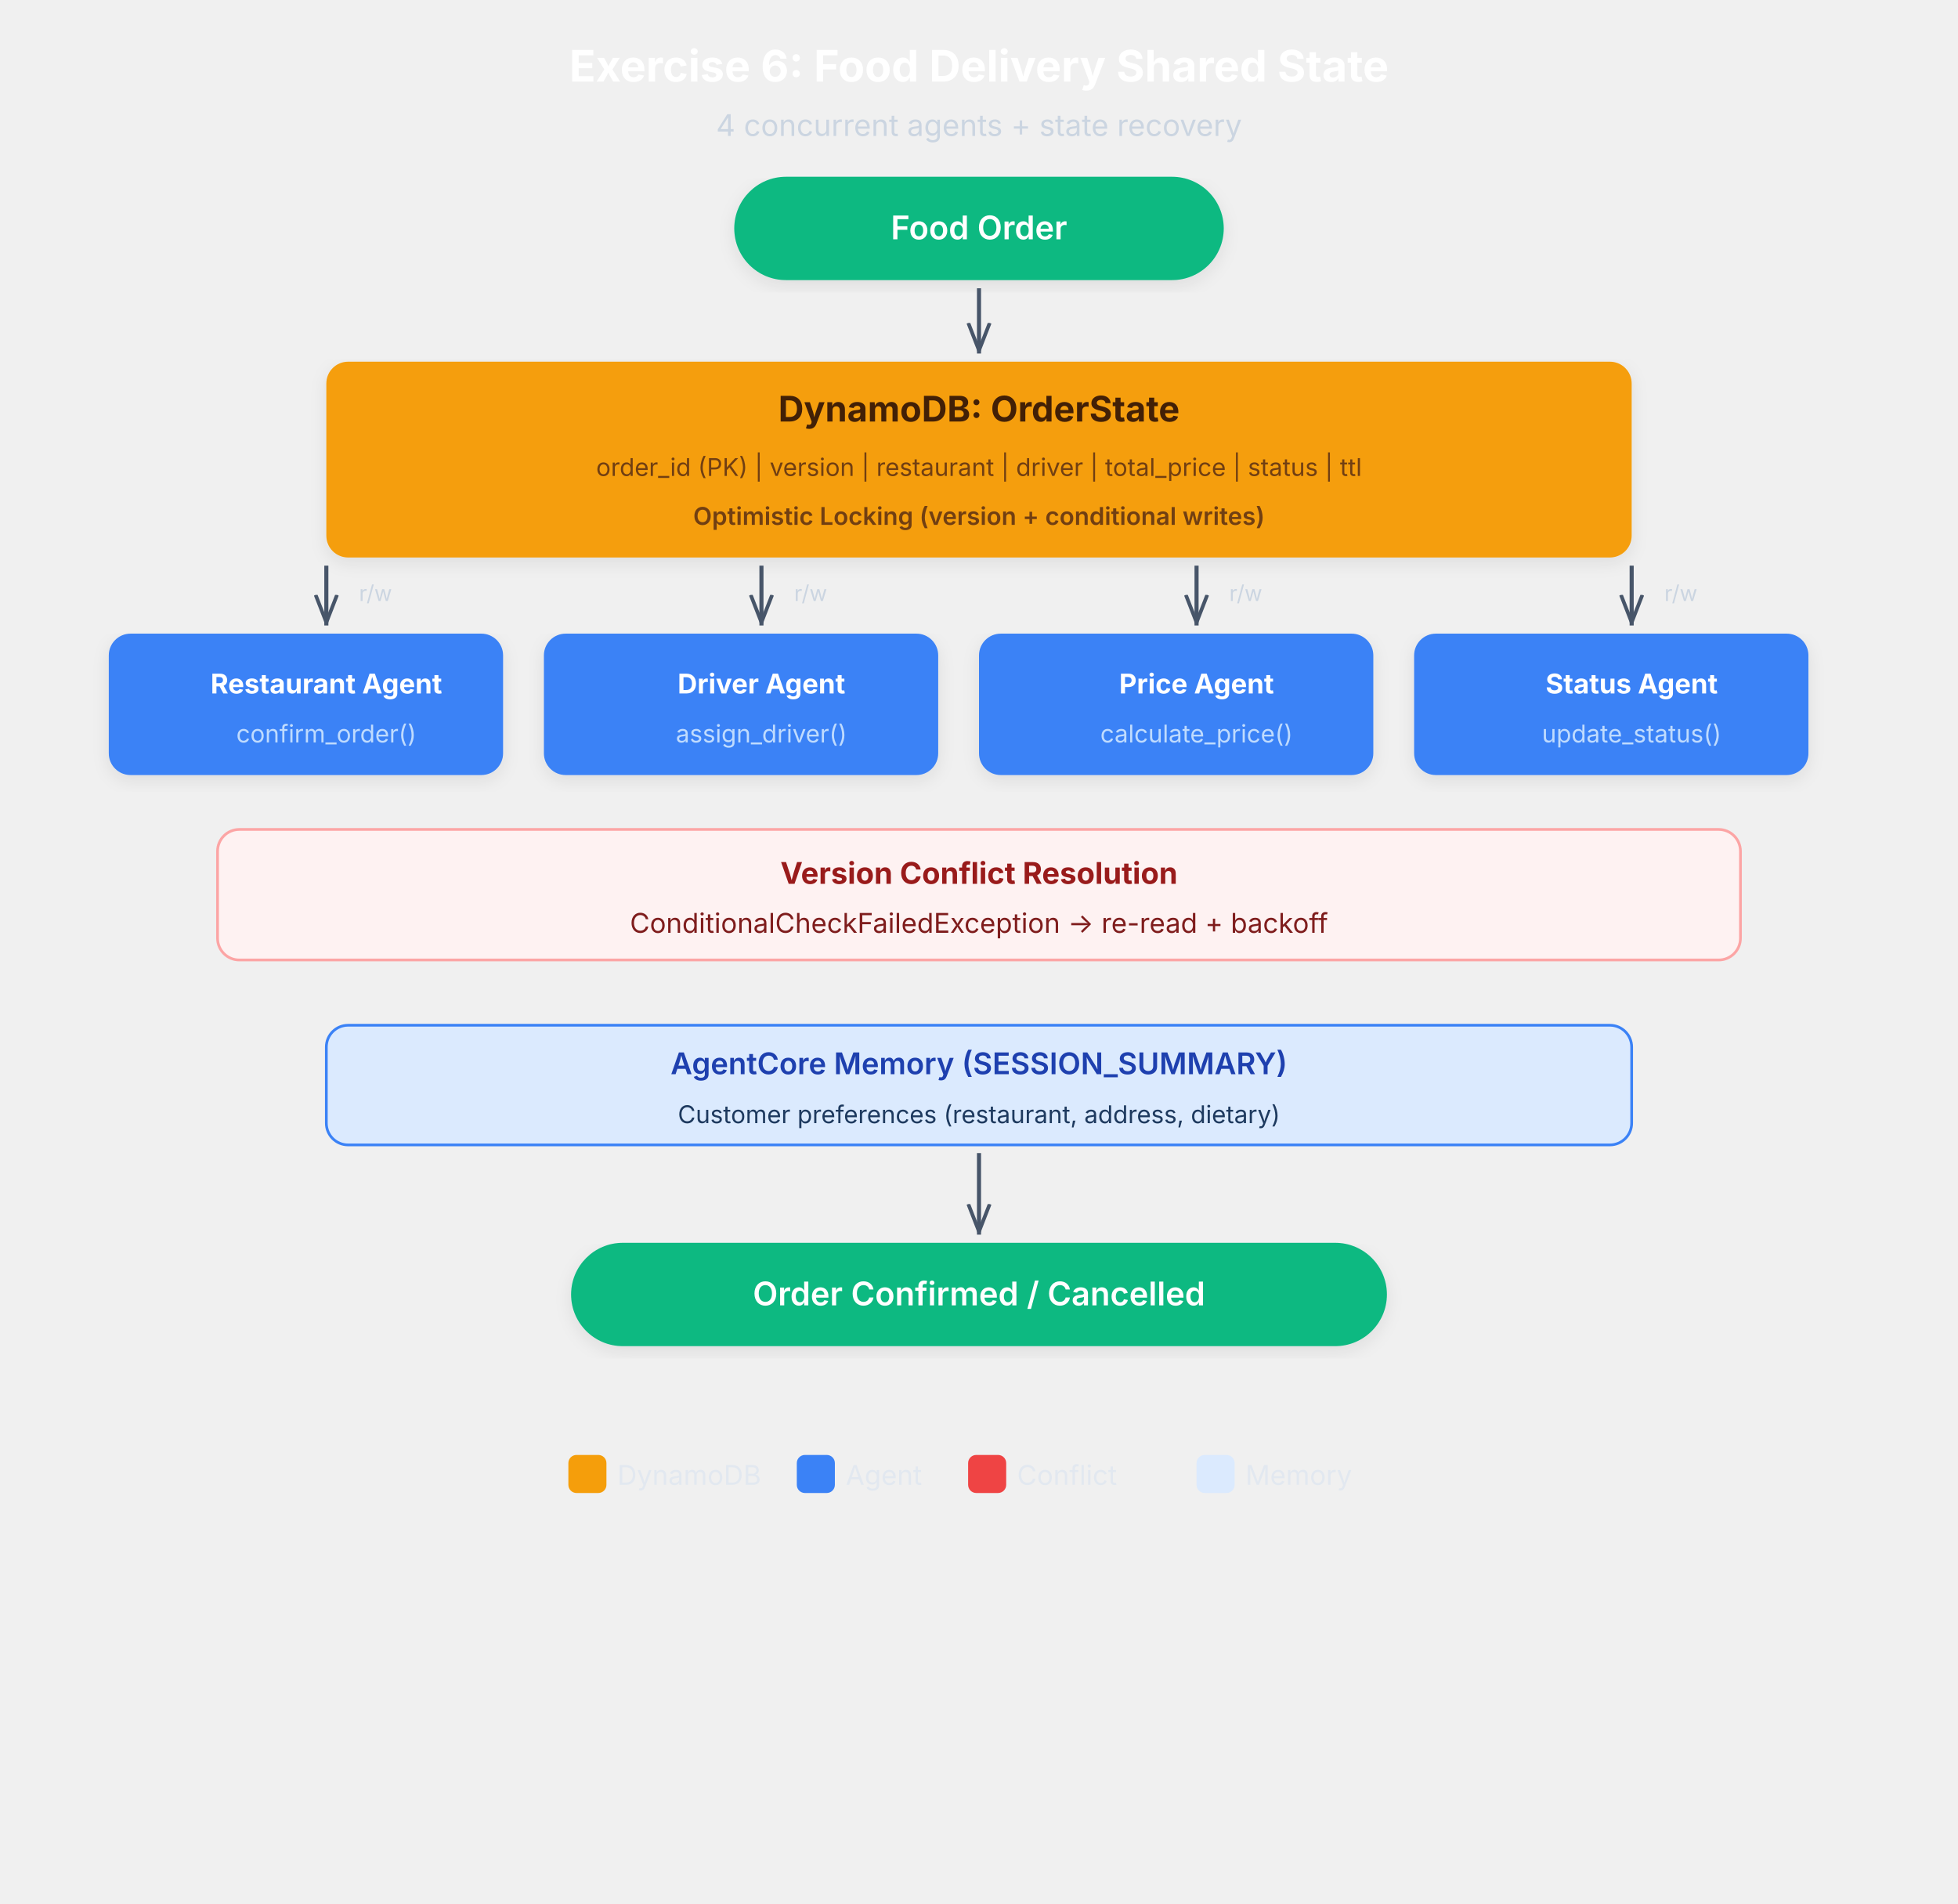
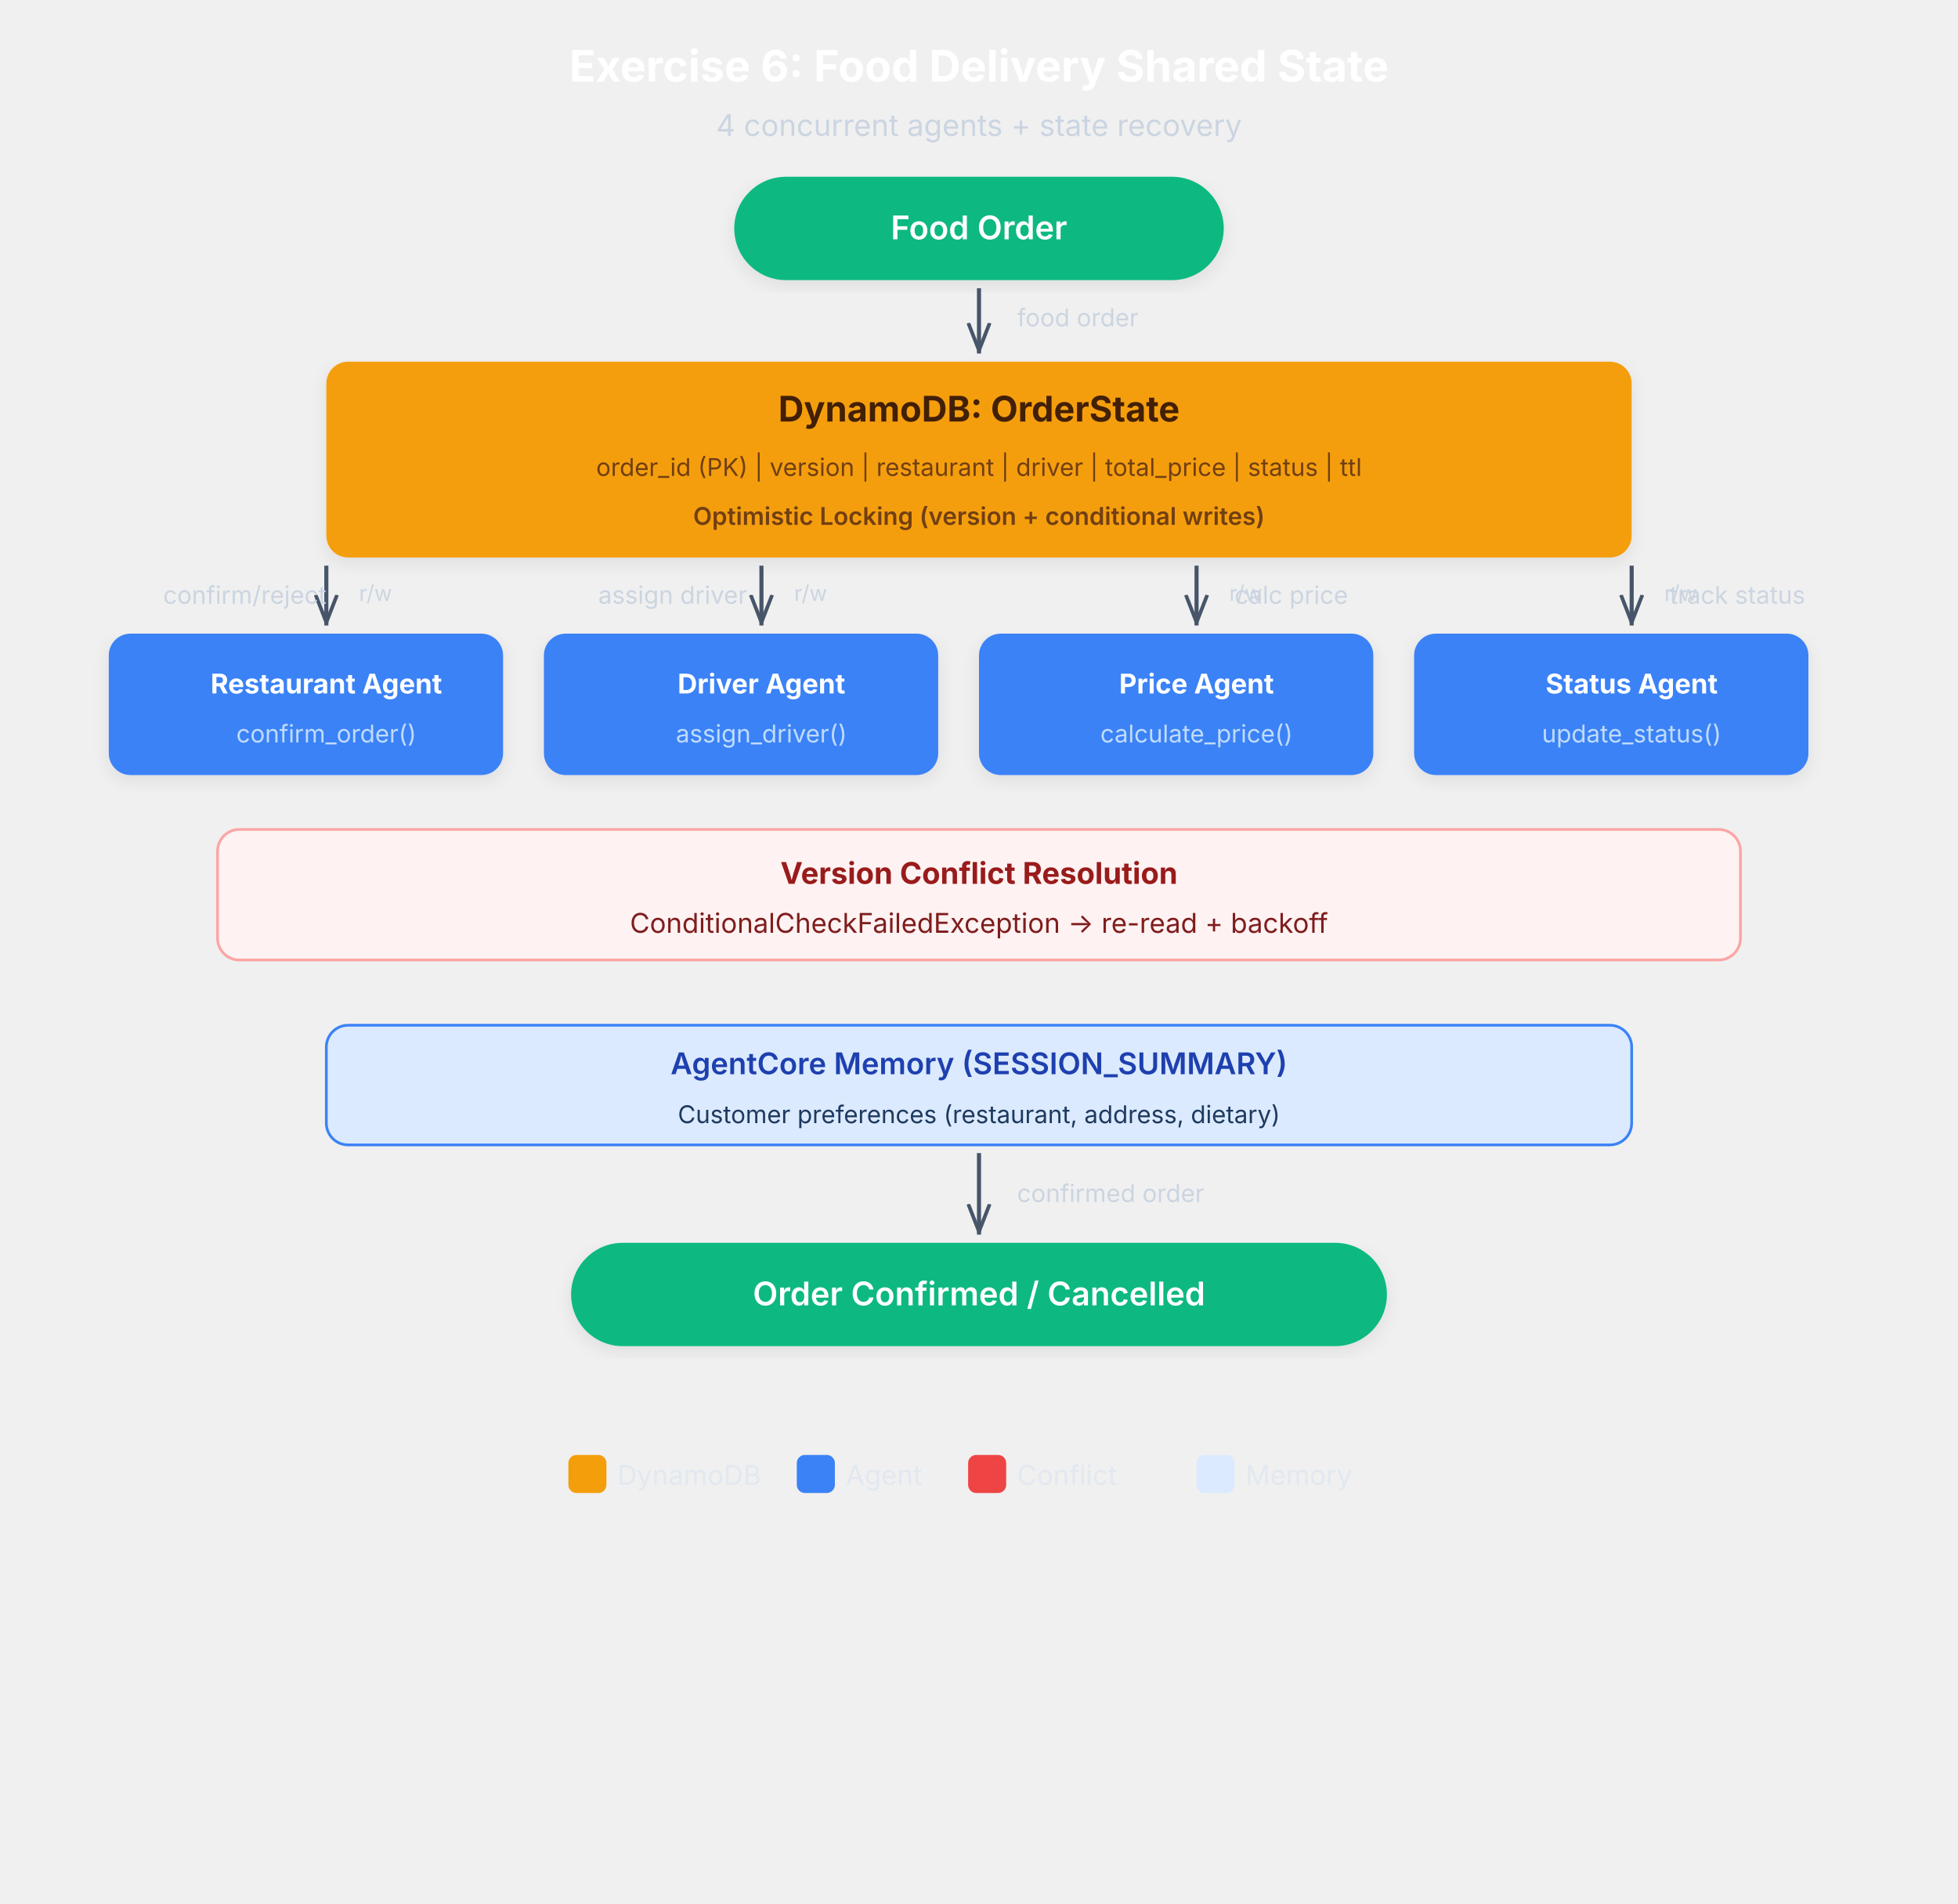
<svg xmlns="http://www.w3.org/2000/svg" viewBox="0 0 720 700" font-family="system-ui, -apple-system, &quot;Segoe UI&quot;, sans-serif">
  <defs>
    <filter id="sh" x="-4%" y="-4%" width="108%" height="116%">
      <feDropShadow dx="0" dy="2" stdDeviation="3" flood-opacity="0.08" />
    </filter>
    <marker id="a" viewBox="0 0 10 8" refX="10" refY="4" markerWidth="8" markerHeight="6" orient="auto">
      <path d="M0,0.5 L9,4 L0,7.5" fill="none" stroke="#475569" stroke-width="1.2" stroke-linejoin="round" />
    </marker>
    <marker id="ah" viewBox="0 0 10 8" refX="10" refY="4" markerWidth="8" markerHeight="6" orient="auto">
      <path d="M0,0.5 L9,4 L0,7.5" fill="none" stroke="#475569" stroke-width="1.2" stroke-linejoin="round" />
    </marker>
  </defs>
  <text x="360" y="30" text-anchor="middle" font-size="16" font-weight="700" fill="#ffffff">Exercise 6: Food Delivery Shared State</text>
  <text x="360" y="50" text-anchor="middle" font-size="11" fill="#cbd5e1">4 concurrent agents + state recovery</text>
  <rect x="270" y="65" width="180" height="38" rx="19" fill="#10b981" filter="url(#sh)" />
  <text x="360" y="88" text-anchor="middle" font-size="12" font-weight="600" fill="white">Food Order</text>
  <rect x="120" y="133" width="480" height="72" rx="8" fill="#f59e0b" filter="url(#sh)" />
  <text x="360" y="155" text-anchor="middle" font-size="13" font-weight="700" fill="#422006">DynamoDB: OrderState</text>
  <text x="360" y="175" text-anchor="middle" font-size="9" fill="#713f12">order_id (PK) | version | restaurant | driver | total_price | status | ttl</text>
  <text x="360" y="193" text-anchor="middle" font-size="9" font-weight="600" fill="#713f12">Optimistic Locking (version + conditional writes)</text>
  <text x="132" y="221" font-size="8" fill="#cbd5e1">r/w</text>
  <rect x="40" y="233" width="145" height="52" rx="8" fill="#3b82f6" filter="url(#sh)" />
  <text x="120" y="255" text-anchor="middle" font-size="10" font-weight="700" fill="white">Restaurant Agent</text>
  <text x="120" y="273" text-anchor="middle" font-size="9" fill="#bfdbfe">confirm_order()</text>
  <text x="292" y="221" font-size="8" fill="#cbd5e1">r/w</text>
  <rect x="200" y="233" width="145" height="52" rx="8" fill="#3b82f6" filter="url(#sh)" />
  <text x="280" y="255" text-anchor="middle" font-size="10" font-weight="700" fill="white">Driver Agent</text>
  <text x="280" y="273" text-anchor="middle" font-size="9" fill="#bfdbfe">assign_driver()</text>
  <text x="452" y="221" font-size="8" fill="#cbd5e1">r/w</text>
  <rect x="360" y="233" width="145" height="52" rx="8" fill="#3b82f6" filter="url(#sh)" />
  <text x="440" y="255" text-anchor="middle" font-size="10" font-weight="700" fill="white">Price Agent</text>
  <text x="440" y="273" text-anchor="middle" font-size="9" fill="#bfdbfe">calculate_price()</text>
  <text x="612" y="221" font-size="8" fill="#cbd5e1">r/w</text>
  <rect x="520" y="233" width="145" height="52" rx="8" fill="#3b82f6" filter="url(#sh)" />
  <text x="600" y="255" text-anchor="middle" font-size="10" font-weight="700" fill="white">Status Agent</text>
  <text x="600" y="273" text-anchor="middle" font-size="9" fill="#bfdbfe">update_status()</text>
  <rect x="80" y="305" width="560" height="48" rx="8" fill="#fef2f2" stroke="#fca5a5" stroke-width="1" />
  <text x="360" y="325" text-anchor="middle" font-size="11" font-weight="700" fill="#991b1b">Version Conflict Resolution</text>
  <text x="360" y="343" text-anchor="middle" font-size="10" fill="#7f1d1d">ConditionalCheckFailedException → re-read + backoff</text>
  <rect x="120" y="377" width="480" height="44" rx="8" fill="#dbeafe" stroke="#3b82f6" stroke-width="1" />
  <text x="360" y="395" text-anchor="middle" font-size="11" font-weight="600" fill="#1e40af">AgentCore Memory (SESSION_SUMMARY)</text>
  <text x="360" y="413" text-anchor="middle" font-size="9" fill="#1e3a5f">Customer preferences (restaurant, address, dietary)</text>
  <rect x="210" y="457" width="300" height="38" rx="19" fill="#10b981" filter="url(#sh)" />
  <text x="360" y="480" text-anchor="middle" font-size="12" font-weight="600" fill="white">Order Confirmed / Cancelled</text>
  <rect x="209" y="535" width="14" height="14" rx="3" fill="#f59e0b" />
  <text x="227" y="546" font-size="10" fill="#e2e8f0">DynamoDB</text>
  <rect x="293" y="535" width="14" height="14" rx="3" fill="#3b82f6" />
  <text x="311" y="546" font-size="10" fill="#e2e8f0">Agent</text>
  <rect x="356" y="535" width="14" height="14" rx="3" fill="#ef4444" />
  <text x="374" y="546" font-size="10" fill="#e2e8f0">Conflict</text>
  <rect x="440" y="535" width="14" height="14" rx="3" fill="#dbeafe" />
  <text x="458" y="546" font-size="10" fill="#e2e8f0">Memory</text>
  <g id="arrows">
    <line x1="360" y1="106" x2="360" y2="130" stroke="#475569" stroke-width="1.5" marker-end="url(#a)" />
+     <text x="374" y="120" font-size="9" fill="#cbd5e1">food order</text>
    <line x1="120" y1="208" x2="120" y2="230" stroke="#475569" stroke-width="1.5" marker-end="url(#a)" />
+     <text x="60" y="222" font-size="9" fill="#cbd5e1">confirm/reject</text>
    <line x1="280" y1="208" x2="280" y2="230" stroke="#475569" stroke-width="1.5" marker-end="url(#a)" />
+     <text x="220" y="222" font-size="9" fill="#cbd5e1">assign driver</text>
    <line x1="440" y1="208" x2="440" y2="230" stroke="#475569" stroke-width="1.5" marker-end="url(#a)" />
+     <text x="454" y="222" font-size="9" fill="#cbd5e1">calc price</text>
    <line x1="600" y1="208" x2="600" y2="230" stroke="#475569" stroke-width="1.5" marker-end="url(#a)" />
+     <text x="614" y="222" font-size="9" fill="#cbd5e1">track status</text>
    <line x1="360" y1="424" x2="360" y2="454" stroke="#475569" stroke-width="1.5" marker-end="url(#a)" />
+     <text x="374" y="442" font-size="9" fill="#cbd5e1">confirmed order</text>
  </g>
</svg>
